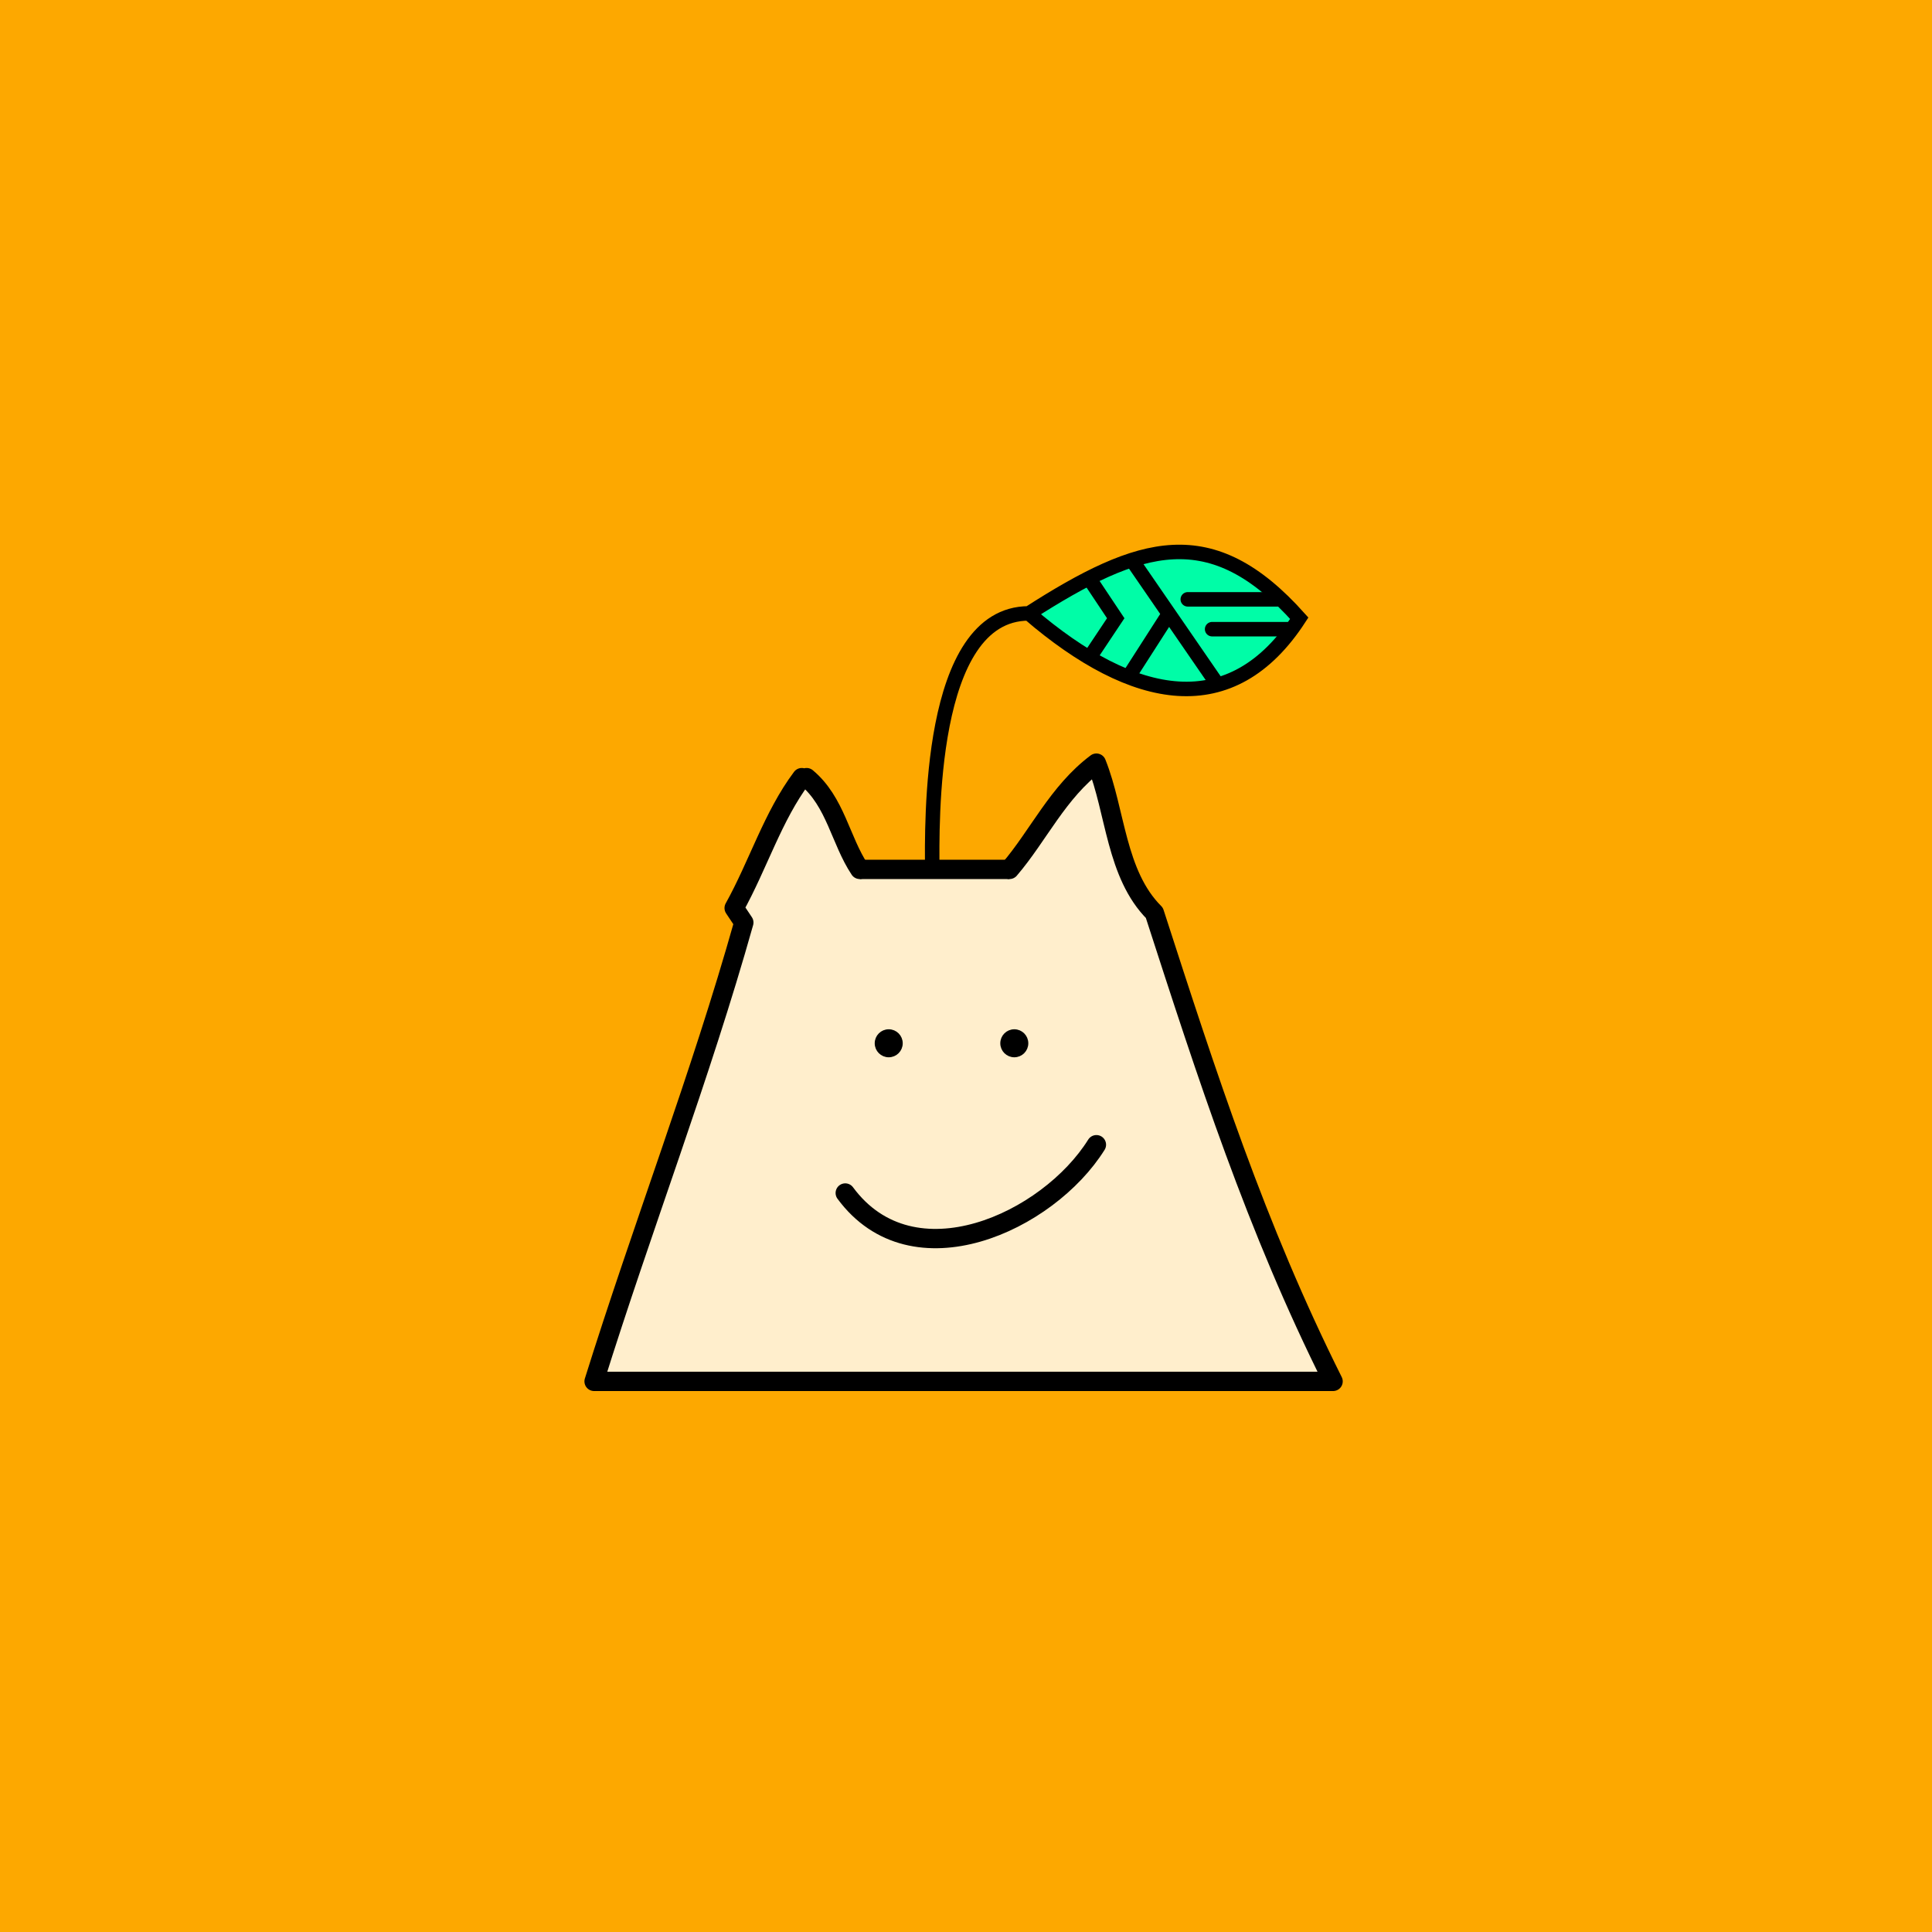
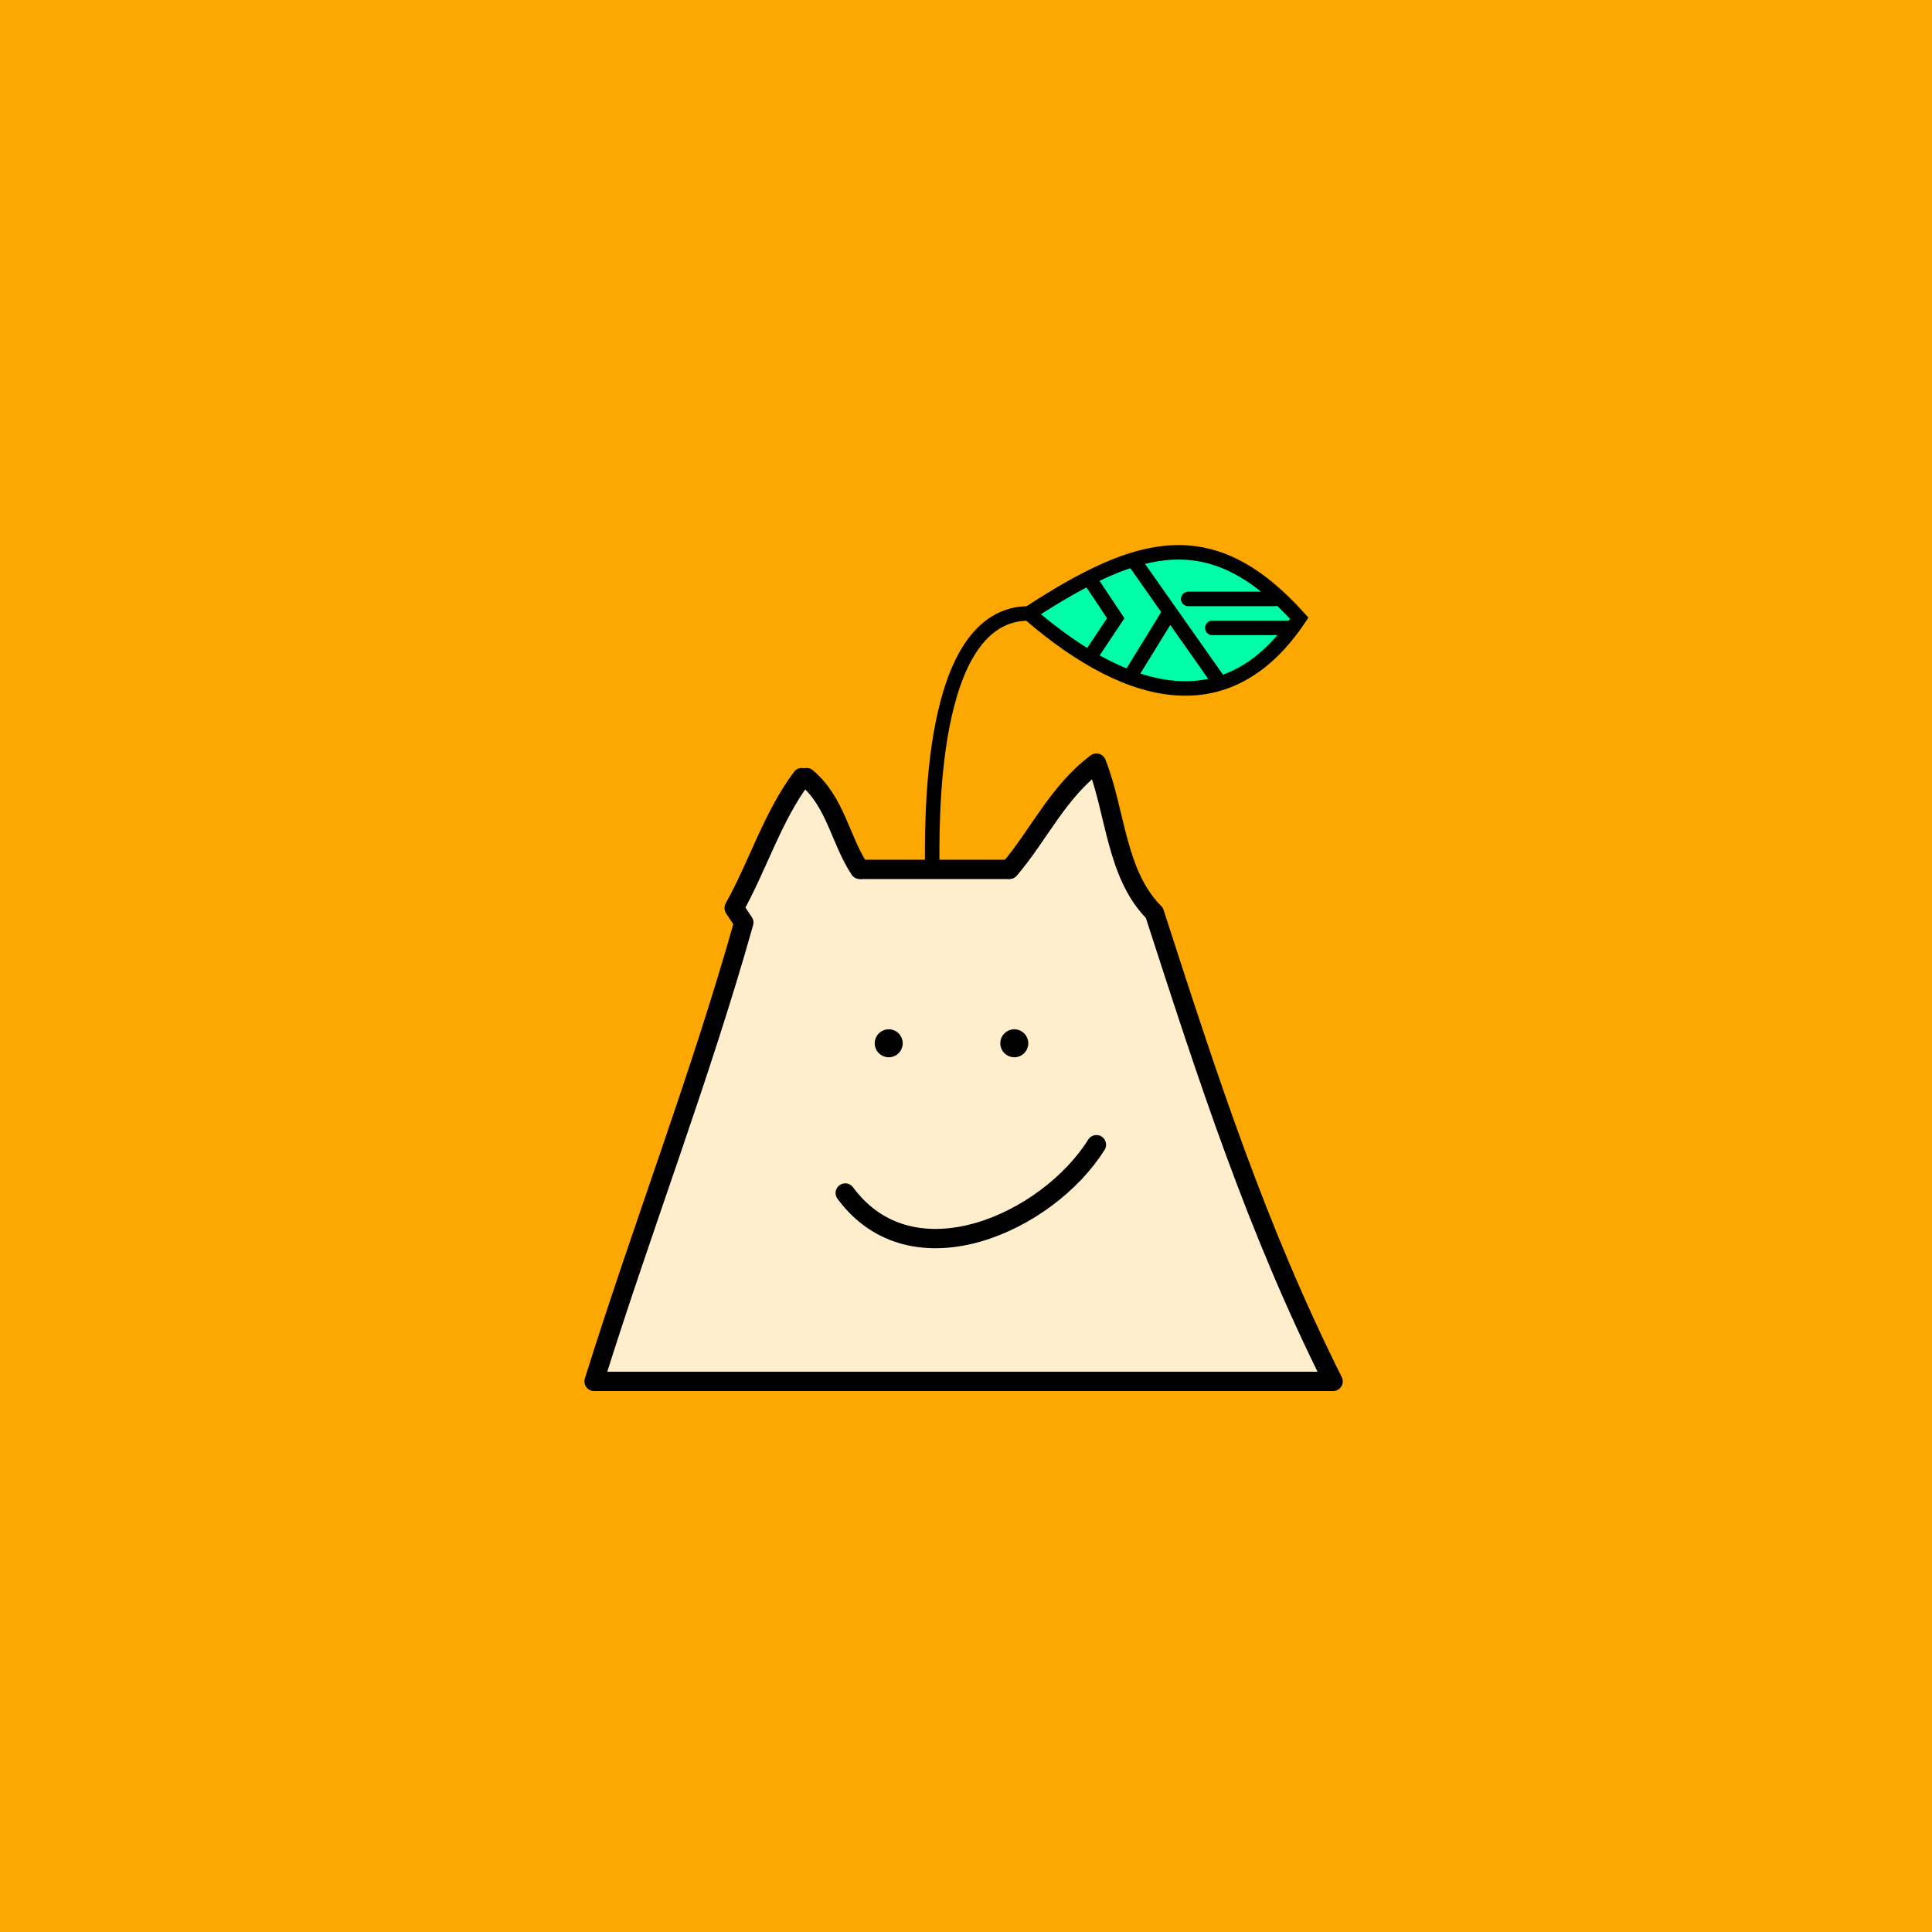
- <svg xmlns="http://www.w3.org/2000/svg" id="svg22" version="1.1" viewBox="0 0 400 400">
-   <defs id="defs26">
-     </defs>
-   <path style="opacity:1" id="path2" d="M0 0h400v400H0z" fill="#fda800" />
-   <path style="opacity:1" id="path4" d="M 241.476,142.826 C 229.122,140.749 224.305,136.355 213,127 c 8.857,-7.043 14.19,-8.309 26,-12 13.876,-1.922 19.154,2.405 30,13 l -1,2 c -6.774,9.884 -14.979,14.9 -26.524,12.826 z" fill="#00fda7" />
-   <path style="opacity:1" id="path6" d="M124 281a1785 1785 0 0130-91l-1-1-1-1 3-6c4-10 7-14 10-19l1-2 1 1c2 1 3 4 6 9l4 8 1 1h31l3-4a172 172 0 0114-18l4 11c3 11 4 14 7 18l5 13a556 556 0 0033 85H123z" fill="#fec" />
-   <path style="opacity:1" id="path8" d="M227 158c4 10 4 23 12 31m-30-9c6-7 10-16 18-22m-60 3c6 5 7 13 11 19m-26 8c5-9 8-19 14-27m-12 30l-2-3m-29 98c10-32 22-63 31-95M239 189c11 34 21 65 37 97m-101-39c14 19 42 6 52-10" stroke-width="4" stroke-linecap="round" stroke="#000" fill="none" />
-   <path id="path10" d="m 193,180 c 0,-9 -1,-53 20,-53 m 0,0 c 21.853,18.763 42.063,22.476 56,1 -18.204,-20.373 -32.905,-15.806 -56,-1 z" stroke-width="3" stroke="#000000" fill="none" style="opacity:1" />
-   <path style="opacity:1" id="path12" d="M178 180h31m-86 106h153" stroke-width="4" stroke="#000" />
-   <path style="opacity:1" id="path14" d="m 233.983,115.429 18.553,26.957 m -10.204,-15.803 -8.349,13.014" stroke-width="3" stroke="#000000" />
-   <circle style="opacity:1" id="circle18" stroke="#000" r="2.4" cy="216" cx="184" />
-   <circle style="opacity:1" id="circle20" stroke="#000" r="2.4" cy="216" cx="210" />
-   <path id="path840" d="m 225,119 6,9 -6,9" style="fill:none;stroke:#000000;stroke-width:3;stroke-linecap:butt;stroke-linejoin:miter;stroke-opacity:1;stroke-miterlimit:4;stroke-dasharray:none;opacity:1" />
-   <path id="path842" d="m 245.916,124.087 h 18.5" style="fill:none;stroke:#000000;stroke-width:3;stroke-linecap:round;stroke-linejoin:miter;stroke-miterlimit:4;stroke-dasharray:none;stroke-opacity:1;opacity:1" />
-   <path id="path844" d="m 250.956,130.263 h 15.612" style="fill:none;stroke:#000000;stroke-width:3;stroke-linecap:round;stroke-linejoin:miter;stroke-miterlimit:4;stroke-dasharray:none;stroke-opacity:1;opacity:1" />
+ <svg xmlns="http://www.w3.org/2000/svg" viewBox="0 0 400 400">
+   <defs />
+   <path fill="#fda800" d="M0 0h400v400H0z" />
+   <path fill="#00fda7" d="M241 143c-12-2-17-7-28-16 9-7 14-8 26-12 14-2 19 2 30 13l-1 2c-7 10-15 15-27 13z" />
+   <path fill="#fec" d="M124 281a1785 1785 0 0130-91l-1-1-1-1 3-6c4-10 7-14 10-19l1-2 1 1c2 1 3 4 6 9l4 8 1 1h31l3-4a172 172 0 0114-18l4 11c3 11 4 14 7 18l5 13a556 556 0 0033 85H123z" />
+   <path fill="none" stroke="#000" stroke-linecap="round" stroke-width="4" d="M227 158c4 10 4 23 12 31m-30-9c6-7 10-16 18-22m-60 3c6 5 7 13 11 19m-26 8c5-9 8-19 14-27m-12 30l-2-3m-29 98c10-32 22-63 31-95m85-2c11 34 21 65 37 97m-101-39c14 19 42 6 52-10" />
+   <path fill="none" stroke="#000" stroke-width="3" d="M193 180c0-9-1-53 20-53m0 0c22 19 42 22 56 1-18-20-33-16-56-1z" />
+   <path stroke="#000" stroke-width="4" d="M178 180h31m-86 106h153" />
+   <path stroke="#000" stroke-width="3" d="M234 115l19 27m-11-15l-8 13" />
+   <circle cx="184" cy="216" r="2.4" stroke="#000" />
+   <circle cx="210" cy="216" r="2.4" stroke="#000" />
+   <path fill="none" stroke="#000" stroke-width="3" d="M225 119l6 9-6 9" />
+   <path fill="none" stroke="#000" stroke-linecap="round" stroke-width="3" d="M246 124h18M251 130h16" />
</svg>
